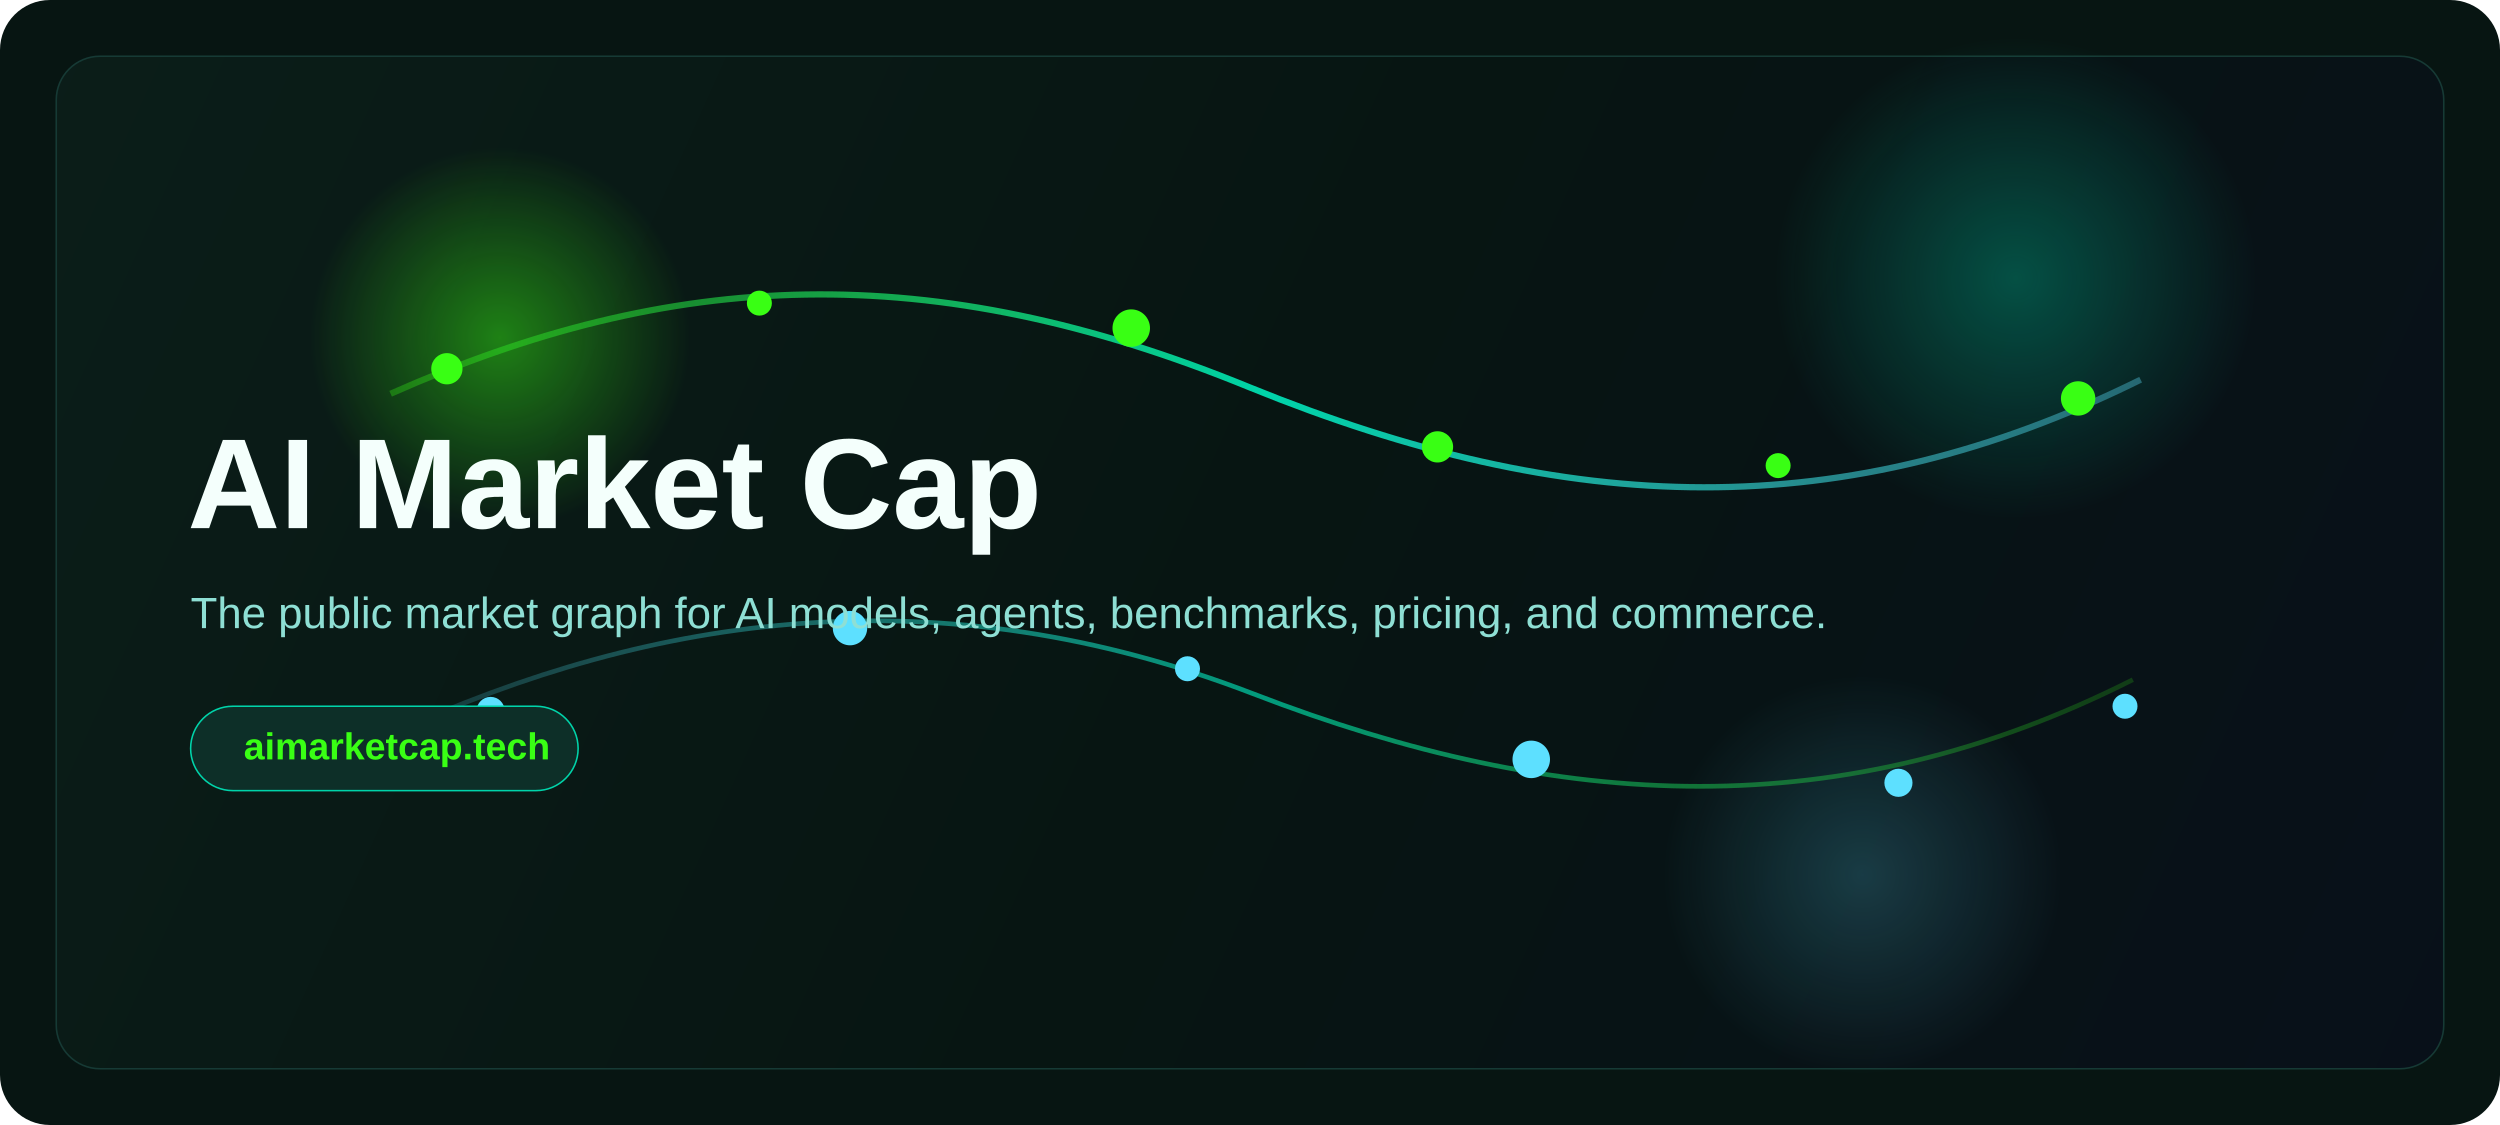
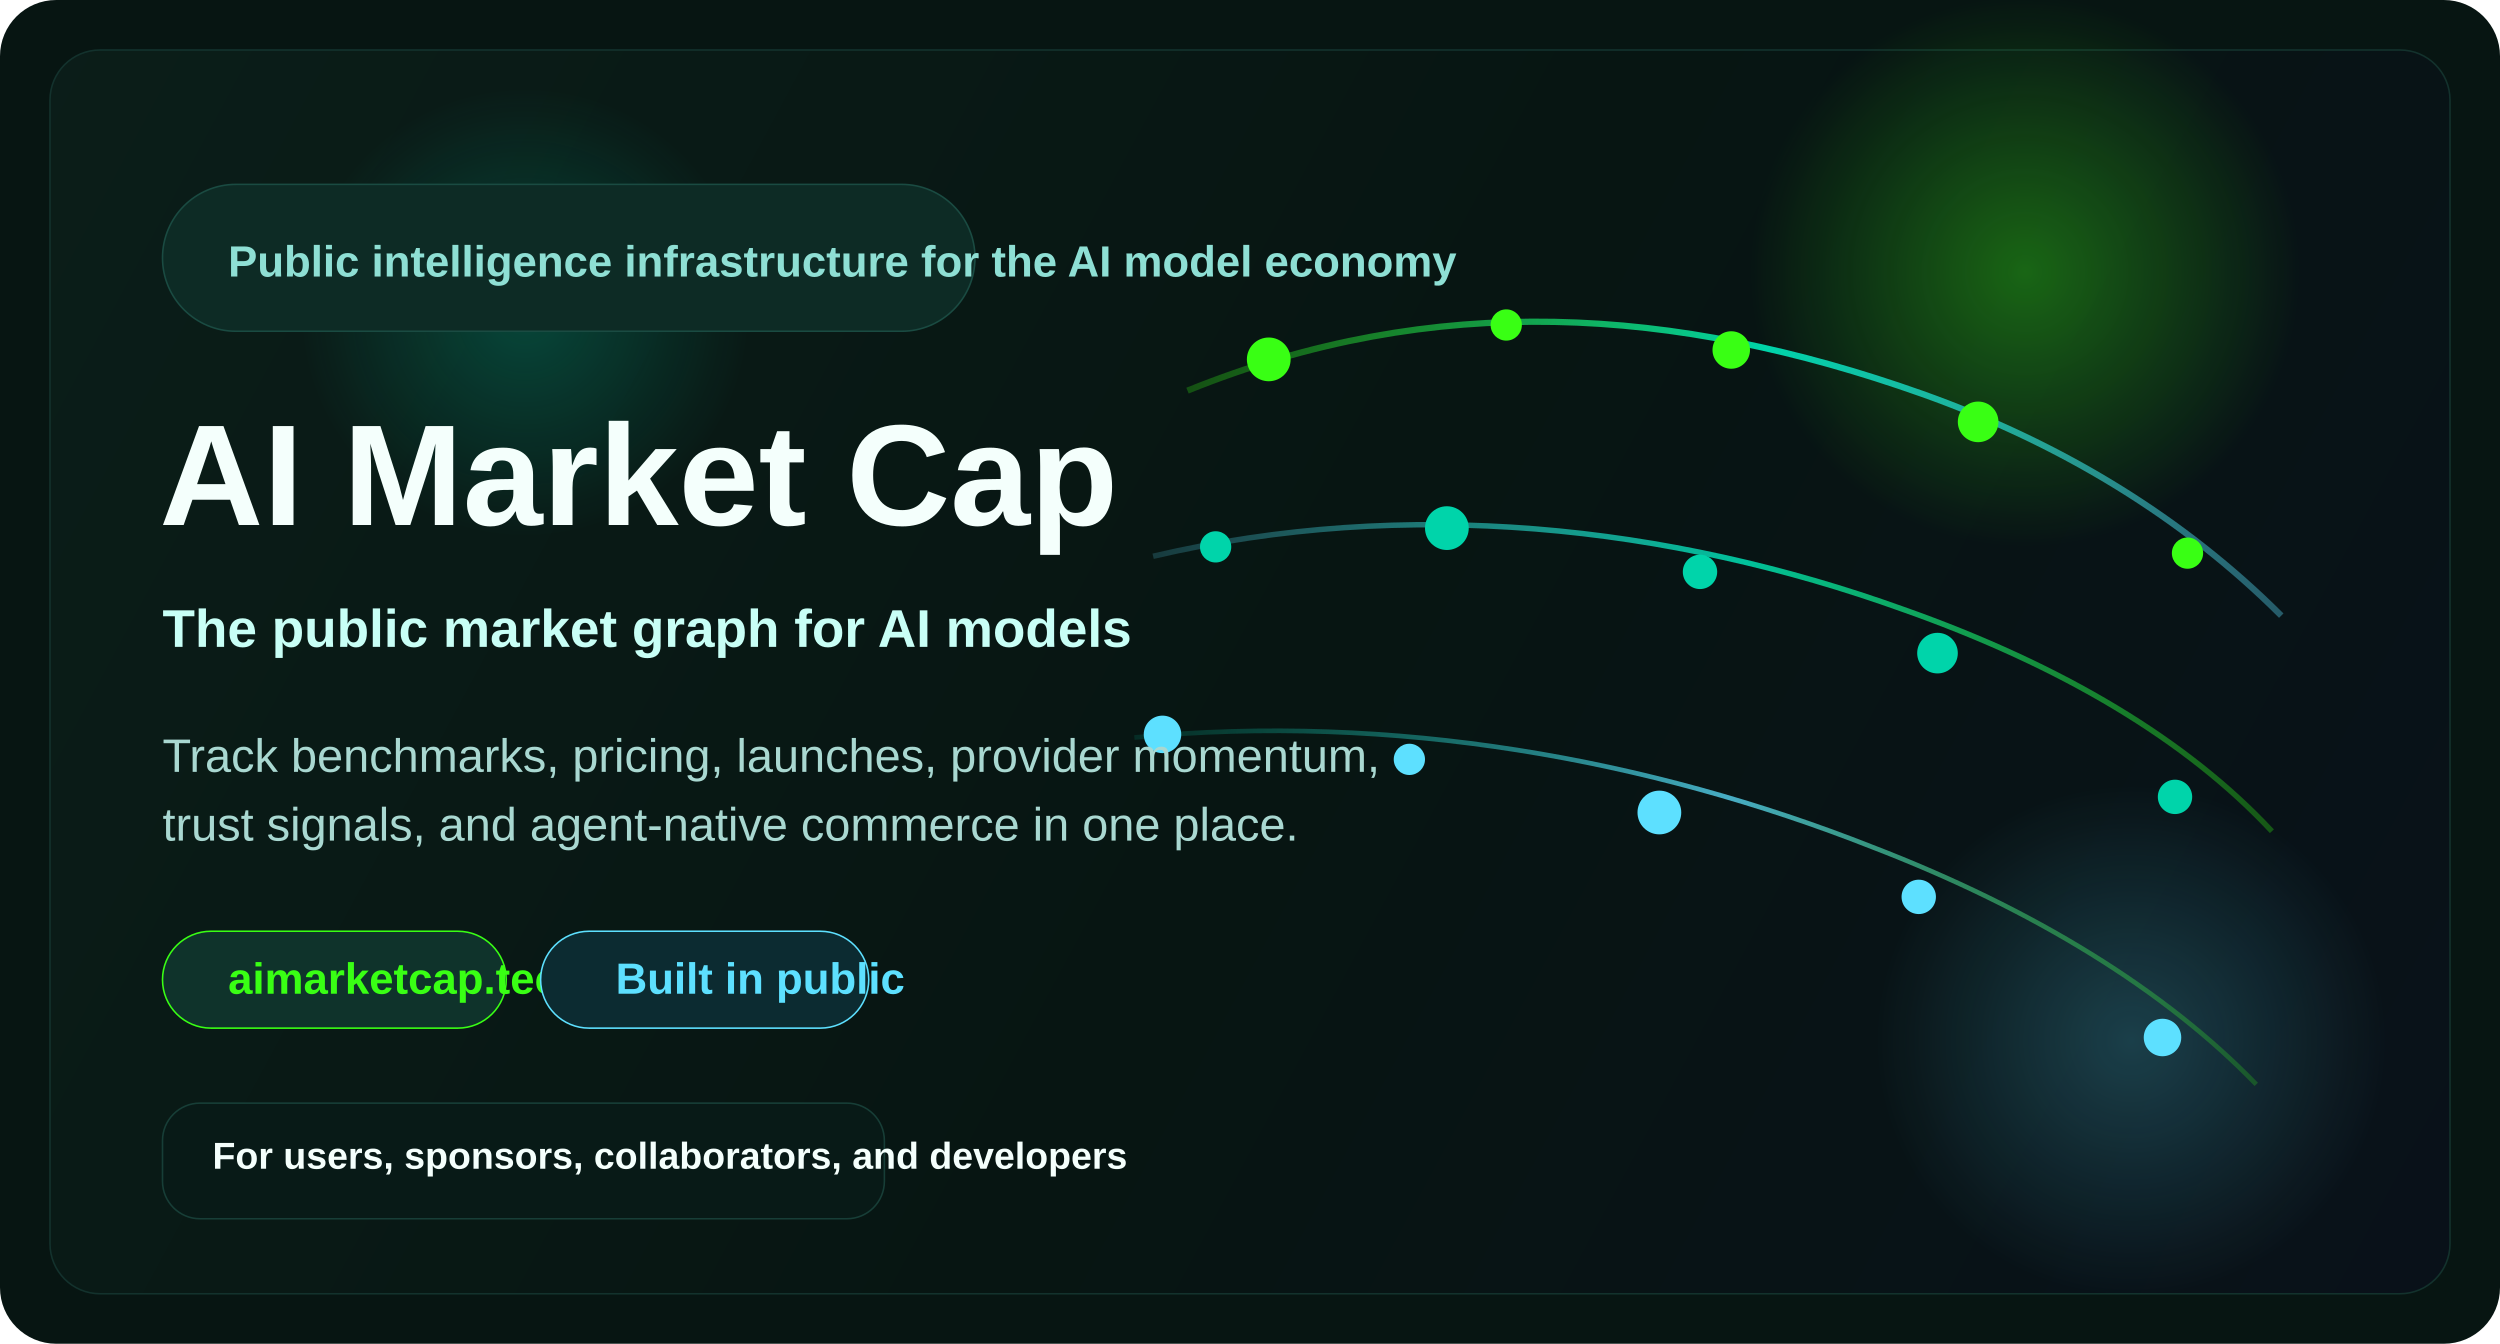
- <svg xmlns="http://www.w3.org/2000/svg" width="1600" height="720" viewBox="0 0 1600 720" fill="none">
-   <rect width="1600" height="720" rx="32" fill="#071512" />
-   <rect x="36" y="36" width="1528" height="648" rx="28" fill="url(#bg)" stroke="#163A35" />
-   <circle cx="320" cy="216" r="122" fill="url(#orb1)" opacity="0.45" />
-   <circle cx="1290" cy="178" r="154" fill="url(#orb2)" opacity="0.32" />
-   <circle cx="1192" cy="560" r="128" fill="url(#orb3)" opacity="0.2" />
-   <path d="M250 252C430 172 595 164 800 248C1004 331 1180 337 1370 243" stroke="url(#line1)" stroke-width="4" />
-   <path d="M250 470C420 392 602 367 802 444C999 520 1179 529 1365 435" stroke="url(#line2)" stroke-width="3" opacity="0.7" />
+ <svg xmlns="http://www.w3.org/2000/svg" width="1600" height="860" viewBox="0 0 1600 860" fill="none">
+   <rect width="1600" height="860" rx="36" fill="#071512" />
+   <rect x="32" y="32" width="1536" height="796" rx="32" fill="url(#bg)" stroke="#13322D" />
+   <circle cx="1296" cy="174" r="176" fill="url(#orb1)" opacity="0.35" />
+   <circle cx="1364" cy="666" r="164" fill="url(#orb2)" opacity="0.22" />
+   <circle cx="336" cy="200" r="144" fill="url(#orb3)" opacity="0.24" />
+   <path d="M760 250C918 186 1072 196 1230 252C1320 284 1398 332 1460 394" stroke="url(#line1)" stroke-width="4" />
+   <path d="M738 356C900 318 1068 336 1218 390C1320 426 1400 474 1454 532" stroke="url(#line2)" stroke-width="3.5" opacity="0.9" />
+   <path d="M726 472C892 456 1056 486 1198 542C1302 582 1386 634 1444 694" stroke="url(#line3)" stroke-width="3" opacity="0.75" />
  <g fill="#39FF14">
-     <circle cx="286" cy="236" r="10" />
-     <circle cx="486" cy="194" r="8" />
-     <circle cx="724" cy="210" r="12" />
-     <circle cx="920" cy="286" r="10" />
-     <circle cx="1138" cy="298" r="8" />
-     <circle cx="1330" cy="255" r="11" />
+     <circle cx="812" cy="230" r="14" />
+     <circle cx="964" cy="208" r="10" />
+     <circle cx="1108" cy="224" r="12" />
+     <circle cx="1266" cy="270" r="13" />
+     <circle cx="1400" cy="354" r="10" />
+   </g>
+   <g fill="#00D4AA">
+     <circle cx="778" cy="350" r="10" />
+     <circle cx="926" cy="338" r="14" />
+     <circle cx="1088" cy="366" r="11" />
+     <circle cx="1240" cy="418" r="13" />
+     <circle cx="1392" cy="510" r="11" />
  </g>
  <g fill="#5DE0FF">
-     <circle cx="314" cy="455" r="9" />
-     <circle cx="544" cy="402" r="11" />
-     <circle cx="760" cy="428" r="8" />
-     <circle cx="980" cy="486" r="12" />
-     <circle cx="1215" cy="501" r="9" />
-     <circle cx="1360" cy="452" r="8" />
+     <circle cx="744" cy="470" r="12" />
+     <circle cx="902" cy="486" r="10" />
+     <circle cx="1062" cy="520" r="14" />
+     <circle cx="1228" cy="574" r="11" />
+     <circle cx="1384" cy="664" r="12" />
  </g>
-   <text x="120" y="338" fill="#F4FFFC" font-family="Segoe UI, Arial, sans-serif" font-size="82" font-weight="700">AI Market Cap</text>
-   <text x="122" y="402" fill="#8EDFD4" font-family="Segoe UI, Arial, sans-serif" font-size="28">The public market graph for AI models, agents, benchmarks, pricing, and commerce.</text>
-   <rect x="122" y="452" width="248" height="54" rx="27" fill="#0D2F28" stroke="#00D4AA" />
-   <text x="156" y="486" fill="#39FF14" font-family="Segoe UI, Arial, sans-serif" font-size="24" font-weight="600">aimarketcap.tech</text>
+   <rect x="104" y="118" width="520" height="94" rx="47" fill="#0D2B25" stroke="#1A4B42" />
+   <text x="146" y="177" fill="#8EDFD4" font-family="Segoe UI, Arial, sans-serif" font-size="28" font-weight="600">
+     Public intelligence infrastructure for the AI model economy
+   </text>
+   <text x="102" y="336" fill="#F4FFFC" font-family="Segoe UI, Arial, sans-serif" font-size="92" font-weight="700">
+     AI Market Cap
+   </text>
+   <text x="104" y="414" fill="#C8FFF6" font-family="Segoe UI, Arial, sans-serif" font-size="34" font-weight="600">
+     The public market graph for AI models
+   </text>
+   <text x="104" y="494" fill="#A9D8D1" font-family="Segoe UI, Arial, sans-serif" font-size="30">
+     <tspan x="104" dy="0">Track benchmarks, pricing, launches, provider momentum,</tspan>
+     <tspan x="104" dy="44">trust signals, and agent-native commerce in one place.</tspan>
+   </text>
+   <g>
+     <rect x="104" y="596" width="220" height="62" rx="31" fill="#0F332B" stroke="#39FF14" />
+     <text x="146" y="636" fill="#39FF14" font-family="Segoe UI, Arial, sans-serif" font-size="28" font-weight="700">
+       aimarketcap.tech
+     </text>
+   </g>
+   <g>
+     <rect x="346" y="596" width="210" height="62" rx="31" fill="#0C2B31" stroke="#5DE0FF" />
+     <text x="394" y="636" fill="#5DE0FF" font-family="Segoe UI, Arial, sans-serif" font-size="28" font-weight="700">
+       Built in public
+     </text>
+   </g>
+   <g>
+     <rect x="104" y="706" width="462" height="74" rx="24" fill="#081A17" stroke="#173E37" />
+     <text x="136" y="748" fill="#F4FFFC" font-family="Segoe UI, Arial, sans-serif" font-size="24" font-weight="600">
+       For users, sponsors, collaborators, and developers
+     </text>
+   </g>
  <defs>
-     <linearGradient id="bg" x1="0" y1="0" x2="1600" y2="720" gradientUnits="userSpaceOnUse">
+     <linearGradient id="bg" x1="0" y1="0" x2="1600" y2="860" gradientUnits="userSpaceOnUse">
      <stop stop-color="#0B1E19" />
-       <stop offset="0.5" stop-color="#071512" />
-       <stop offset="1" stop-color="#08101A" />
+       <stop offset="0.52" stop-color="#071512" />
+       <stop offset="1" stop-color="#09111A" />
    </linearGradient>
-     <radialGradient id="orb1" cx="0" cy="0" r="1" gradientUnits="userSpaceOnUse" gradientTransform="translate(320 216) rotate(90) scale(122)">
+     <radialGradient id="orb1" cx="0" cy="0" r="1" gradientUnits="userSpaceOnUse" gradientTransform="translate(1296 174) rotate(90) scale(176)">
      <stop stop-color="#39FF14" />
      <stop offset="1" stop-color="#39FF14" stop-opacity="0" />
    </radialGradient>
-     <radialGradient id="orb2" cx="0" cy="0" r="1" gradientUnits="userSpaceOnUse" gradientTransform="translate(1290 178) rotate(90) scale(154)">
+     <radialGradient id="orb2" cx="0" cy="0" r="1" gradientUnits="userSpaceOnUse" gradientTransform="translate(1364 666) rotate(90) scale(164)">
+       <stop stop-color="#5DE0FF" />
+       <stop offset="1" stop-color="#5DE0FF" stop-opacity="0" />
+     </radialGradient>
+     <radialGradient id="orb3" cx="0" cy="0" r="1" gradientUnits="userSpaceOnUse" gradientTransform="translate(336 200) rotate(90) scale(144)">
      <stop stop-color="#00D4AA" />
      <stop offset="1" stop-color="#00D4AA" stop-opacity="0" />
    </radialGradient>
-     <radialGradient id="orb3" cx="0" cy="0" r="1" gradientUnits="userSpaceOnUse" gradientTransform="translate(1192 560) rotate(90) scale(128)">
-       <stop stop-color="#5DE0FF" />
-       <stop offset="1" stop-color="#5DE0FF" stop-opacity="0" />
-     </radialGradient>
-     <linearGradient id="line1" x1="250" y1="252" x2="1370" y2="243" gradientUnits="userSpaceOnUse">
-       <stop stop-color="#39FF14" stop-opacity="0.3" />
+     <linearGradient id="line1" x1="760" y1="250" x2="1460" y2="394" gradientUnits="userSpaceOnUse">
+       <stop stop-color="#39FF14" stop-opacity="0.25" />
      <stop offset="0.5" stop-color="#00D4AA" />
      <stop offset="1" stop-color="#5DE0FF" stop-opacity="0.35" />
    </linearGradient>
-     <linearGradient id="line2" x1="250" y1="470" x2="1365" y2="435" gradientUnits="userSpaceOnUse">
+     <linearGradient id="line2" x1="738" y1="356" x2="1454" y2="532" gradientUnits="userSpaceOnUse">
      <stop stop-color="#5DE0FF" stop-opacity="0.2" />
      <stop offset="0.5" stop-color="#00D4AA" />
-       <stop offset="1" stop-color="#39FF14" stop-opacity="0.25" />
+       <stop offset="1" stop-color="#39FF14" stop-opacity="0.32" />
+     </linearGradient>
+     <linearGradient id="line3" x1="726" y1="472" x2="1444" y2="694" gradientUnits="userSpaceOnUse">
+       <stop stop-color="#00D4AA" stop-opacity="0.16" />
+       <stop offset="0.5" stop-color="#5DE0FF" />
+       <stop offset="1" stop-color="#39FF14" stop-opacity="0.28" />
    </linearGradient>
  </defs>
</svg>
